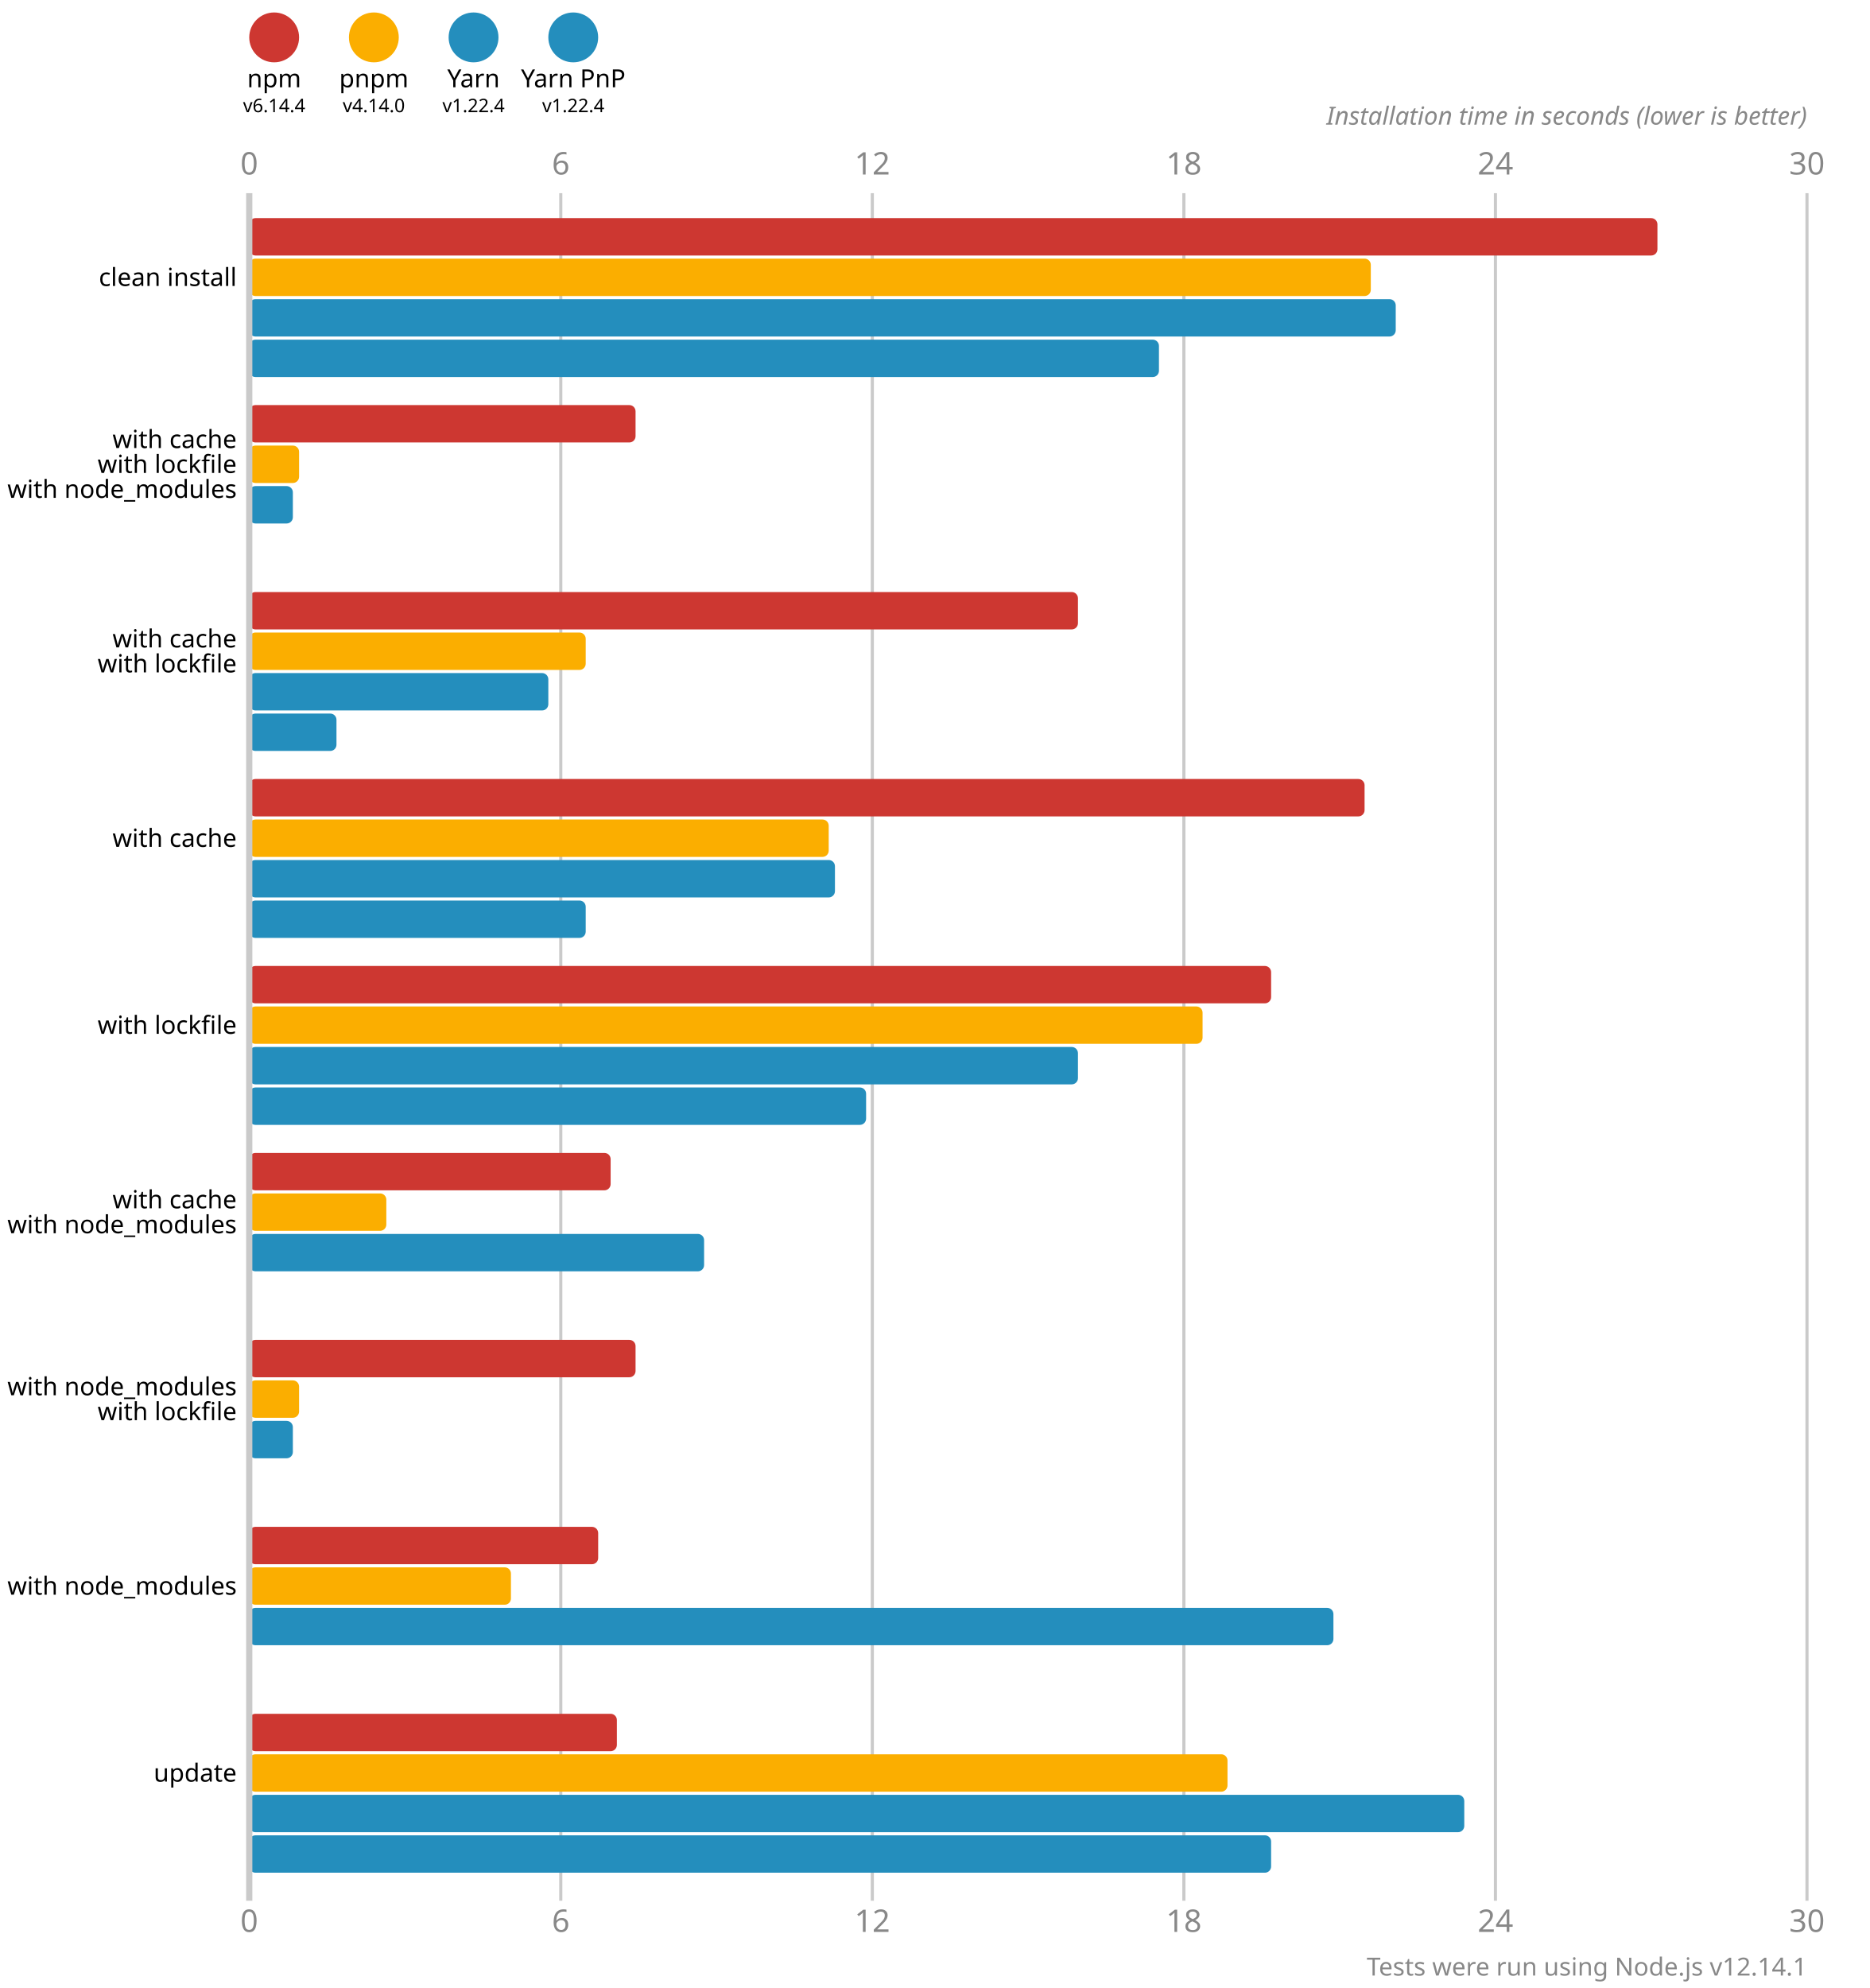
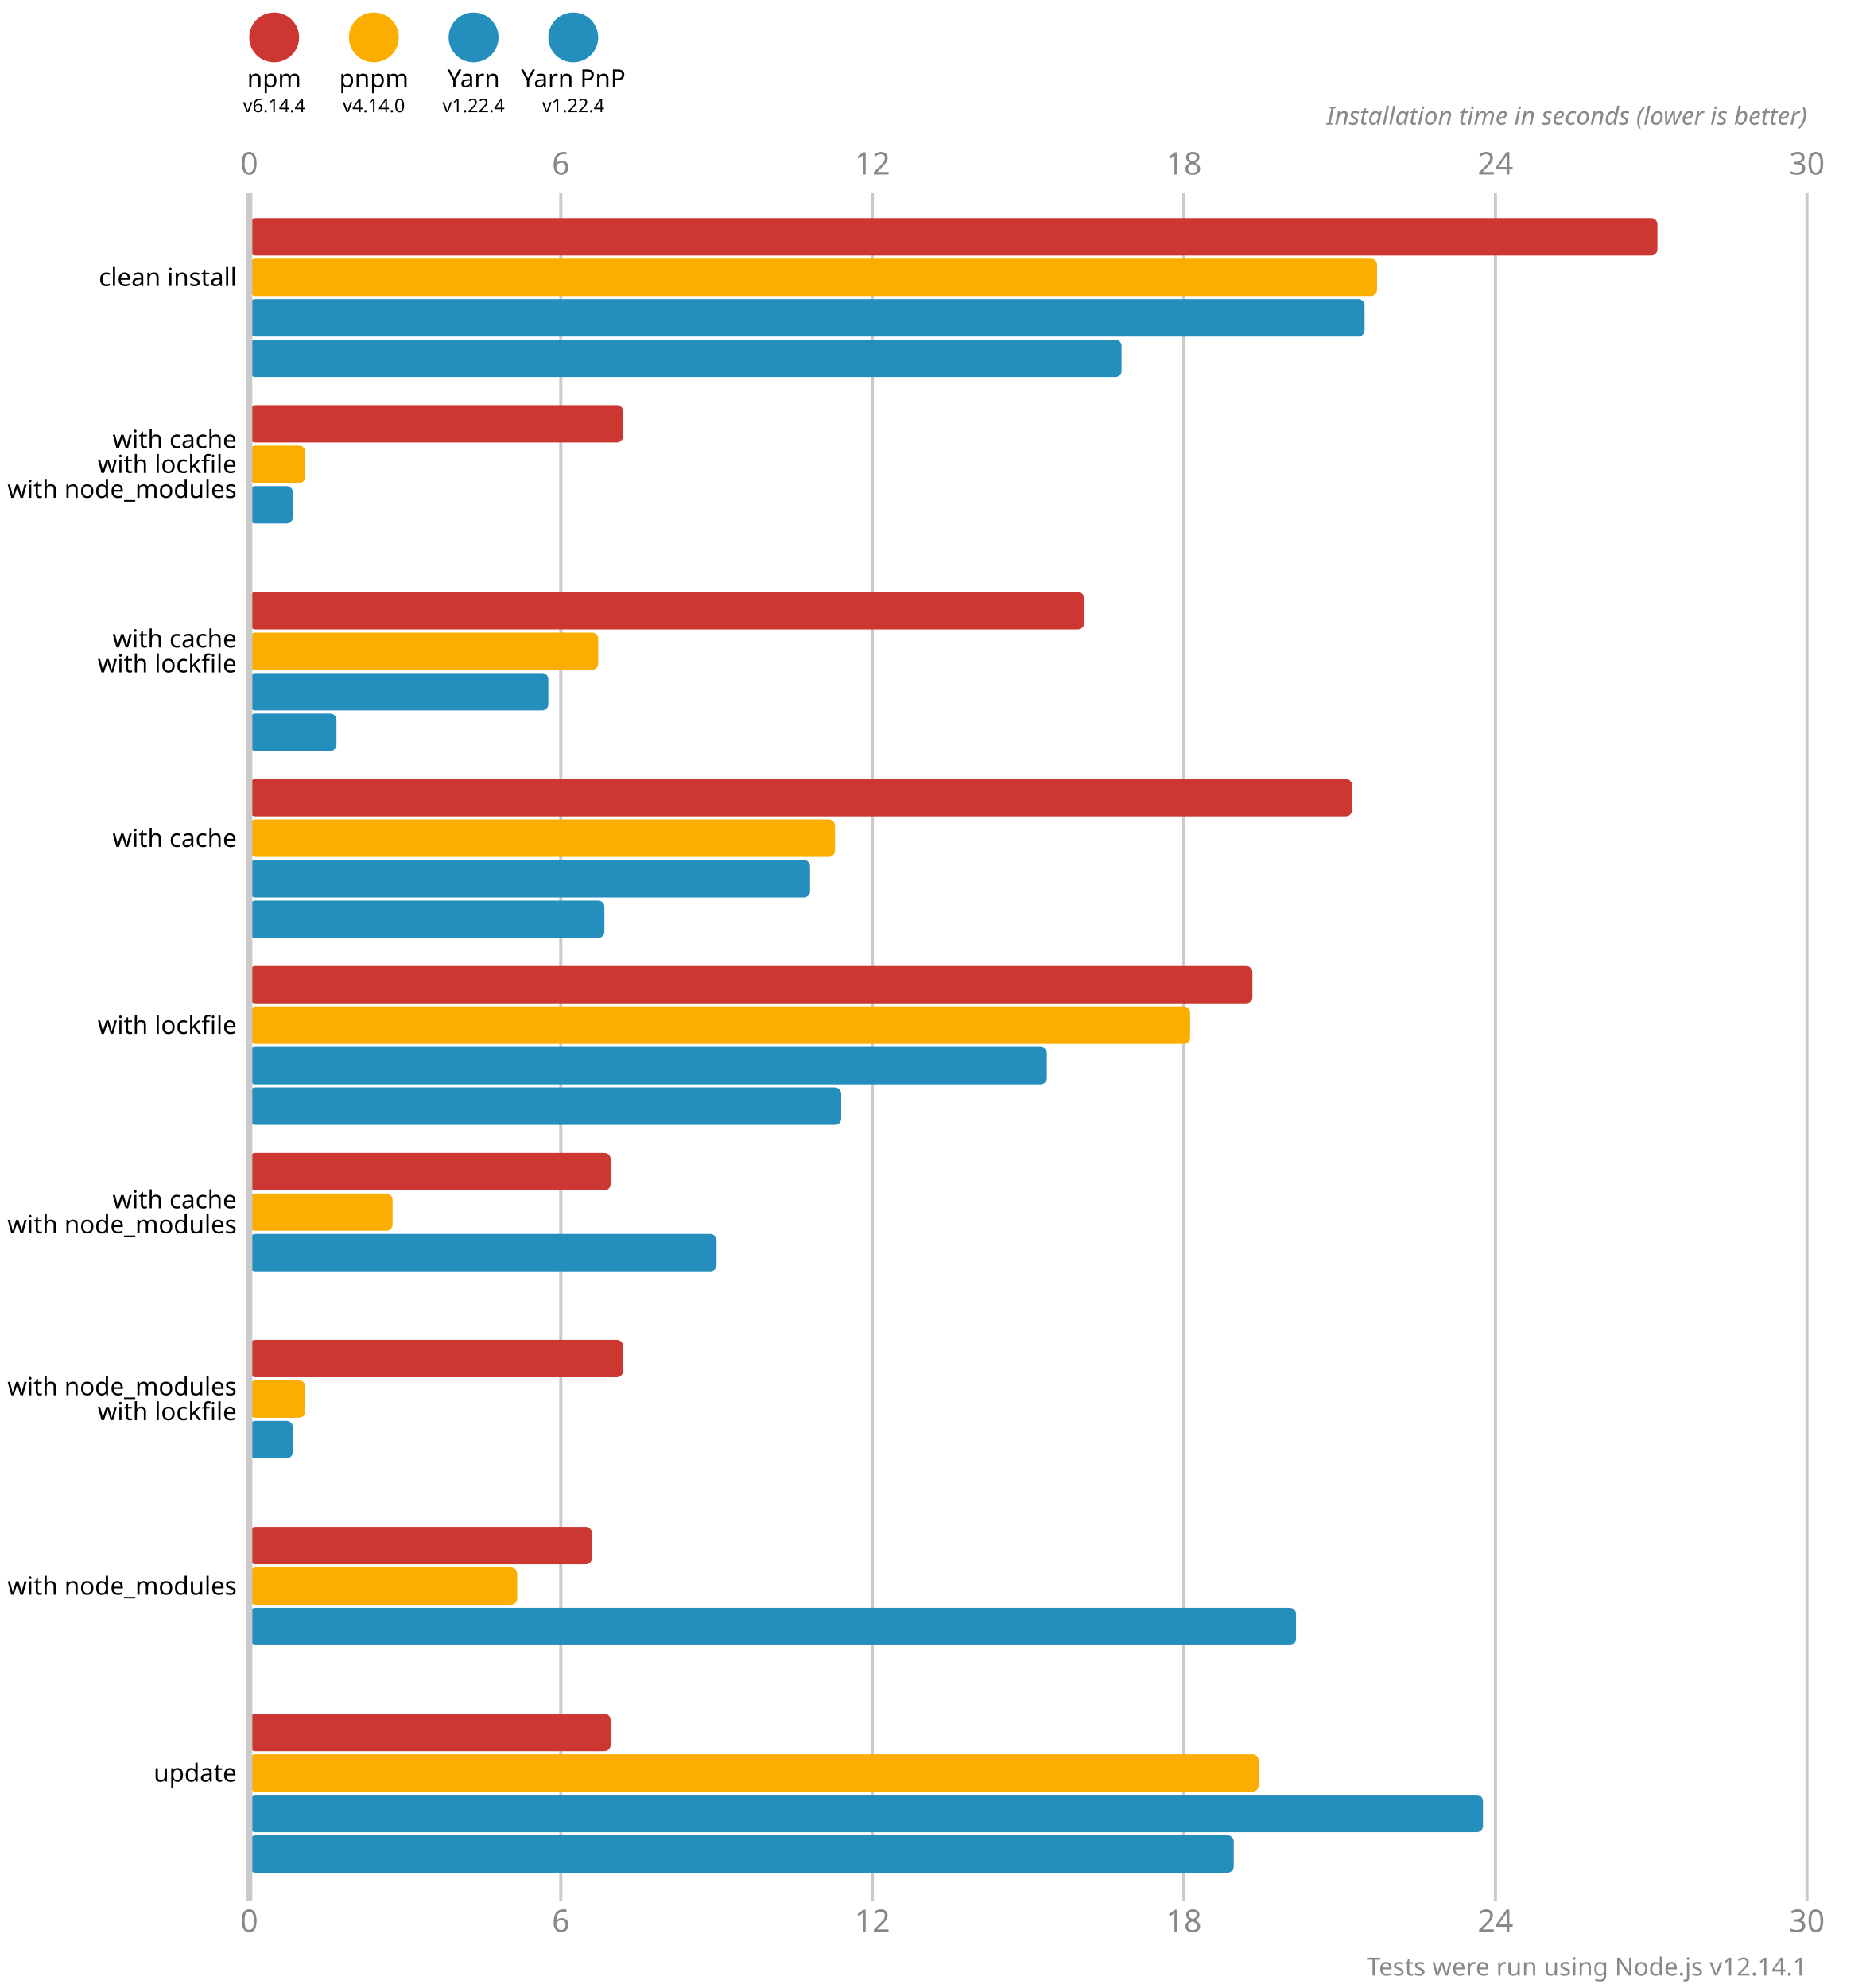
<svg xmlns="http://www.w3.org/2000/svg" version="1.1" viewBox="0 0 300 319">
  <style>
    .font { font-family: sans-serif; }
    .s3 { font-size: 3px; }
    .s4 { font-size: 4px; }
    .s5 { font-size: 5px; }
    .line { stroke: #cacaca; }
    .width { stroke-width: 0.5; }
    .text { fill: #888; }
  </style>
  <circle cx="44" cy="6" r="4" fill="#cd3731" />
  <text x="44" y="14" class="font s4" text-anchor="middle">npm</text>
  <text x="44" y="18" class="font s3" text-anchor="middle">v6.14.4</text>
  <circle cx="60" cy="6" r="4" fill="#fbae00" />
  <text x="60" y="14" class="font s4" text-anchor="middle">pnpm</text>
  <text x="60" y="18" class="font s3" text-anchor="middle">v4.14.0</text>
  <circle cx="76" cy="6" r="4" fill="#248ebd" />
  <text x="76" y="14" class="font s4" text-anchor="middle">Yarn</text>
  <text x="76" y="18" class="font s3" text-anchor="middle">v1.22.4</text>
  <circle cx="92" cy="6" r="4" fill="#248ebd" />
  <text x="92" y="14" class="font s4" text-anchor="middle">Yarn PnP</text>
  <text x="92" y="18" class="font s3" text-anchor="middle">v1.22.4</text>
  <text x="40" y="28" class="font s5 text" text-anchor="middle">0</text>
  <text x="40" y="310" class="font s5 text" text-anchor="middle">0</text>
  <line x1="90" y1="31" x2="90" y2="305" class="line width" />
  <text x="90" y="28" class="font s5 text" text-anchor="middle">6</text>
  <text x="90" y="310" class="font s5 text" text-anchor="middle">6</text>
  <line x1="140" y1="31" x2="140" y2="305" class="line width" />
  <text x="140" y="28" class="font s5 text" text-anchor="middle">12</text>
  <text x="140" y="310" class="font s5 text" text-anchor="middle">12</text>
  <line x1="190" y1="31" x2="190" y2="305" class="line width" />
  <text x="190" y="28" class="font s5 text" text-anchor="middle">18</text>
  <text x="190" y="310" class="font s5 text" text-anchor="middle">18</text>
  <line x1="240" y1="31" x2="240" y2="305" class="line width" />
  <text x="240" y="28" class="font s5 text" text-anchor="middle">24</text>
  <text x="240" y="310" class="font s5 text" text-anchor="middle">24</text>
  <line x1="290" y1="31" x2="290" y2="305" class="line width" />
  <text x="290" y="28" class="font s5 text" text-anchor="middle">30</text>
  <text x="290" y="310" class="font s5 text" text-anchor="middle">30</text>
  <text x="290" y="20" class="font s4 text" font-style="italic" text-anchor="end">Installation time in seconds (lower is better)</text>
  <rect x="40" y="35" width="226" height="6" fill="#cd3731" rx="1" ry="1" />
-   <rect x="40" y="41.5" width="180" height="6" fill="#fbae00" rx="1" ry="1" />
-   <rect x="40" y="48" width="184" height="6" fill="#248ebd" rx="1" ry="1" />
-   <rect x="40" y="54.5" width="146" height="6" fill="#248ebd" rx="1" ry="1" />
-   <rect x="40" y="65" width="62" height="6" fill="#cd3731" rx="1" ry="1" />
-   <rect x="40" y="71.5" width="8" height="6" fill="#fbae00" rx="1" ry="1" />
+   <rect x="40" y="41.5" width="181" height="6" fill="#fbae00" rx="1" ry="1" />
+   <rect x="40" y="48" width="179" height="6" fill="#248ebd" rx="1" ry="1" />
+   <rect x="40" y="54.5" width="140" height="6" fill="#248ebd" rx="1" ry="1" />
+   <rect x="40" y="65" width="60" height="6" fill="#cd3731" rx="1" ry="1" />
+   <rect x="40" y="71.5" width="9" height="6" fill="#fbae00" rx="1" ry="1" />
  <rect x="40" y="78" width="7" height="6" fill="#248ebd" rx="1" ry="1" />
  <rect x="40" y="84.5" width="0" height="6" fill="#248ebd" rx="1" ry="1" />
-   <rect x="40" y="95" width="133" height="6" fill="#cd3731" rx="1" ry="1" />
-   <rect x="40" y="101.5" width="54" height="6" fill="#fbae00" rx="1" ry="1" />
+   <rect x="40" y="95" width="134" height="6" fill="#cd3731" rx="1" ry="1" />
+   <rect x="40" y="101.5" width="56" height="6" fill="#fbae00" rx="1" ry="1" />
  <rect x="40" y="108" width="48" height="6" fill="#248ebd" rx="1" ry="1" />
  <rect x="40" y="114.5" width="14" height="6" fill="#248ebd" rx="1" ry="1" />
-   <rect x="40" y="125" width="179" height="6" fill="#cd3731" rx="1" ry="1" />
-   <rect x="40" y="131.5" width="93" height="6" fill="#fbae00" rx="1" ry="1" />
-   <rect x="40" y="138" width="94" height="6" fill="#248ebd" rx="1" ry="1" />
-   <rect x="40" y="144.5" width="54" height="6" fill="#248ebd" rx="1" ry="1" />
-   <rect x="40" y="155" width="164" height="6" fill="#cd3731" rx="1" ry="1" />
-   <rect x="40" y="161.5" width="153" height="6" fill="#fbae00" rx="1" ry="1" />
-   <rect x="40" y="168" width="133" height="6" fill="#248ebd" rx="1" ry="1" />
-   <rect x="40" y="174.5" width="99" height="6" fill="#248ebd" rx="1" ry="1" />
+   <rect x="40" y="125" width="177" height="6" fill="#cd3731" rx="1" ry="1" />
+   <rect x="40" y="131.5" width="94" height="6" fill="#fbae00" rx="1" ry="1" />
+   <rect x="40" y="138" width="90" height="6" fill="#248ebd" rx="1" ry="1" />
+   <rect x="40" y="144.5" width="57" height="6" fill="#248ebd" rx="1" ry="1" />
+   <rect x="40" y="155" width="161" height="6" fill="#cd3731" rx="1" ry="1" />
+   <rect x="40" y="161.5" width="151" height="6" fill="#fbae00" rx="1" ry="1" />
+   <rect x="40" y="168" width="128" height="6" fill="#248ebd" rx="1" ry="1" />
+   <rect x="40" y="174.5" width="95" height="6" fill="#248ebd" rx="1" ry="1" />
  <rect x="40" y="185" width="58" height="6" fill="#cd3731" rx="1" ry="1" />
-   <rect x="40" y="191.5" width="22" height="6" fill="#fbae00" rx="1" ry="1" />
-   <rect x="40" y="198" width="73" height="6" fill="#248ebd" rx="1" ry="1" />
+   <rect x="40" y="191.5" width="23" height="6" fill="#fbae00" rx="1" ry="1" />
+   <rect x="40" y="198" width="75" height="6" fill="#248ebd" rx="1" ry="1" />
  <rect x="40" y="204.5" width="0" height="6" fill="#248ebd" rx="1" ry="1" />
-   <rect x="40" y="215" width="62" height="6" fill="#cd3731" rx="1" ry="1" />
-   <rect x="40" y="221.5" width="8" height="6" fill="#fbae00" rx="1" ry="1" />
+   <rect x="40" y="215" width="60" height="6" fill="#cd3731" rx="1" ry="1" />
+   <rect x="40" y="221.5" width="9" height="6" fill="#fbae00" rx="1" ry="1" />
  <rect x="40" y="228" width="7" height="6" fill="#248ebd" rx="1" ry="1" />
  <rect x="40" y="234.5" width="0" height="6" fill="#248ebd" rx="1" ry="1" />
-   <rect x="40" y="245" width="56" height="6" fill="#cd3731" rx="1" ry="1" />
-   <rect x="40" y="251.5" width="42" height="6" fill="#fbae00" rx="1" ry="1" />
-   <rect x="40" y="258" width="174" height="6" fill="#248ebd" rx="1" ry="1" />
+   <rect x="40" y="245" width="55" height="6" fill="#cd3731" rx="1" ry="1" />
+   <rect x="40" y="251.5" width="43" height="6" fill="#fbae00" rx="1" ry="1" />
+   <rect x="40" y="258" width="168" height="6" fill="#248ebd" rx="1" ry="1" />
  <rect x="40" y="264.5" width="0" height="6" fill="#248ebd" rx="1" ry="1" />
-   <rect x="40" y="275" width="59" height="6" fill="#cd3731" rx="1" ry="1" />
-   <rect x="40" y="281.5" width="157" height="6" fill="#fbae00" rx="1" ry="1" />
-   <rect x="40" y="288" width="195" height="6" fill="#248ebd" rx="1" ry="1" />
-   <rect x="40" y="294.5" width="164" height="6" fill="#248ebd" rx="1" ry="1" />
+   <rect x="40" y="275" width="58" height="6" fill="#cd3731" rx="1" ry="1" />
+   <rect x="40" y="281.5" width="162" height="6" fill="#fbae00" rx="1" ry="1" />
+   <rect x="40" y="288" width="198" height="6" fill="#248ebd" rx="1" ry="1" />
+   <rect x="40" y="294.5" width="158" height="6" fill="#248ebd" rx="1" ry="1" />
  <line x1="40" y1="31" x2="40" y2="305" class="line" />
  <text x="38" y="44.5" class="font s4" dominant-baseline="middle" text-anchor="end">clean install</text>
  <text x="38" y="70.5" class="font s4" dominant-baseline="middle" text-anchor="end">with cache</text>
  <text x="38" y="74.5" class="font s4" dominant-baseline="middle" text-anchor="end">with lockfile</text>
  <text x="38" y="78.5" class="font s4" dominant-baseline="middle" text-anchor="end">with node_modules</text>
  <text x="38" y="102.5" class="font s4" dominant-baseline="middle" text-anchor="end">with cache</text>
  <text x="38" y="106.5" class="font s4" dominant-baseline="middle" text-anchor="end">with lockfile</text>
  <text x="38" y="134.5" class="font s4" dominant-baseline="middle" text-anchor="end">with cache</text>
  <text x="38" y="164.5" class="font s4" dominant-baseline="middle" text-anchor="end">with lockfile</text>
  <text x="38" y="192.5" class="font s4" dominant-baseline="middle" text-anchor="end">with cache</text>
  <text x="38" y="196.5" class="font s4" dominant-baseline="middle" text-anchor="end">with node_modules</text>
  <text x="38" y="222.5" class="font s4" dominant-baseline="middle" text-anchor="end">with node_modules</text>
  <text x="38" y="226.5" class="font s4" dominant-baseline="middle" text-anchor="end">with lockfile</text>
  <text x="38" y="254.5" class="font s4" dominant-baseline="middle" text-anchor="end">with node_modules</text>
  <text x="38" y="284.5" class="font s4" dominant-baseline="middle" text-anchor="end">update</text>
  <text x="290" y="317" class="font s4 text" text-anchor="end">Tests were run using Node.js v12.14.1</text>
</svg>
